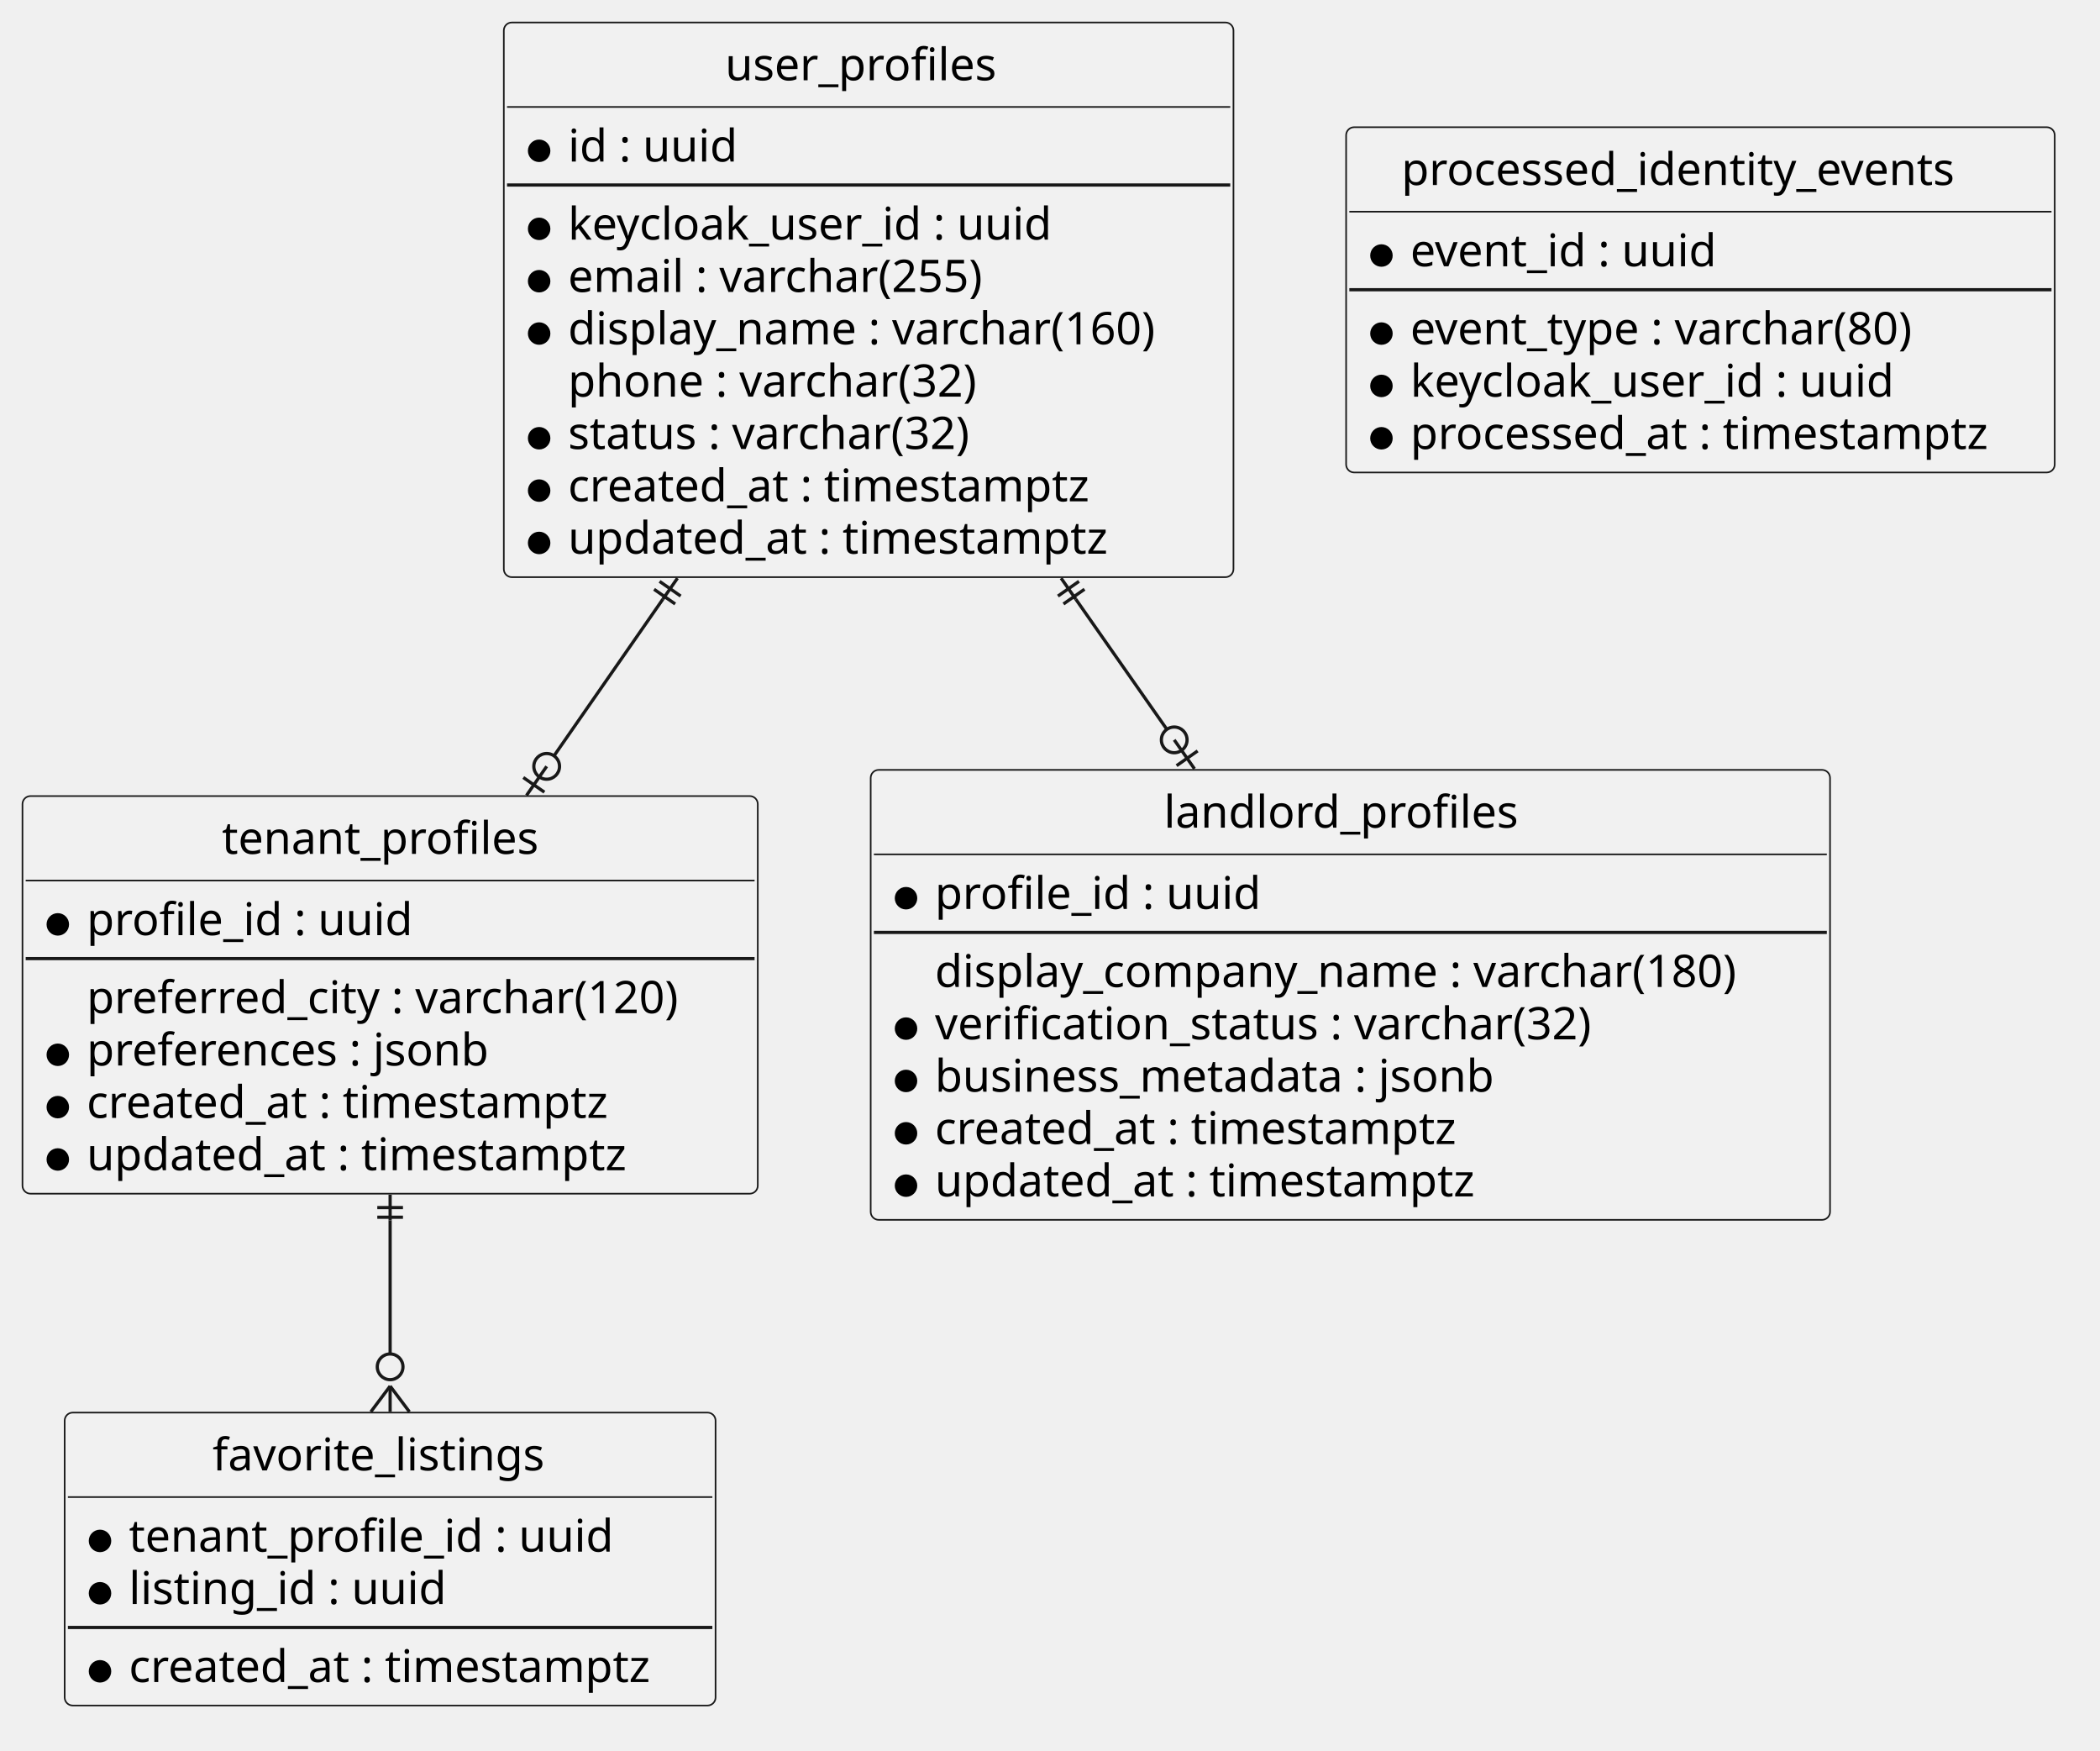
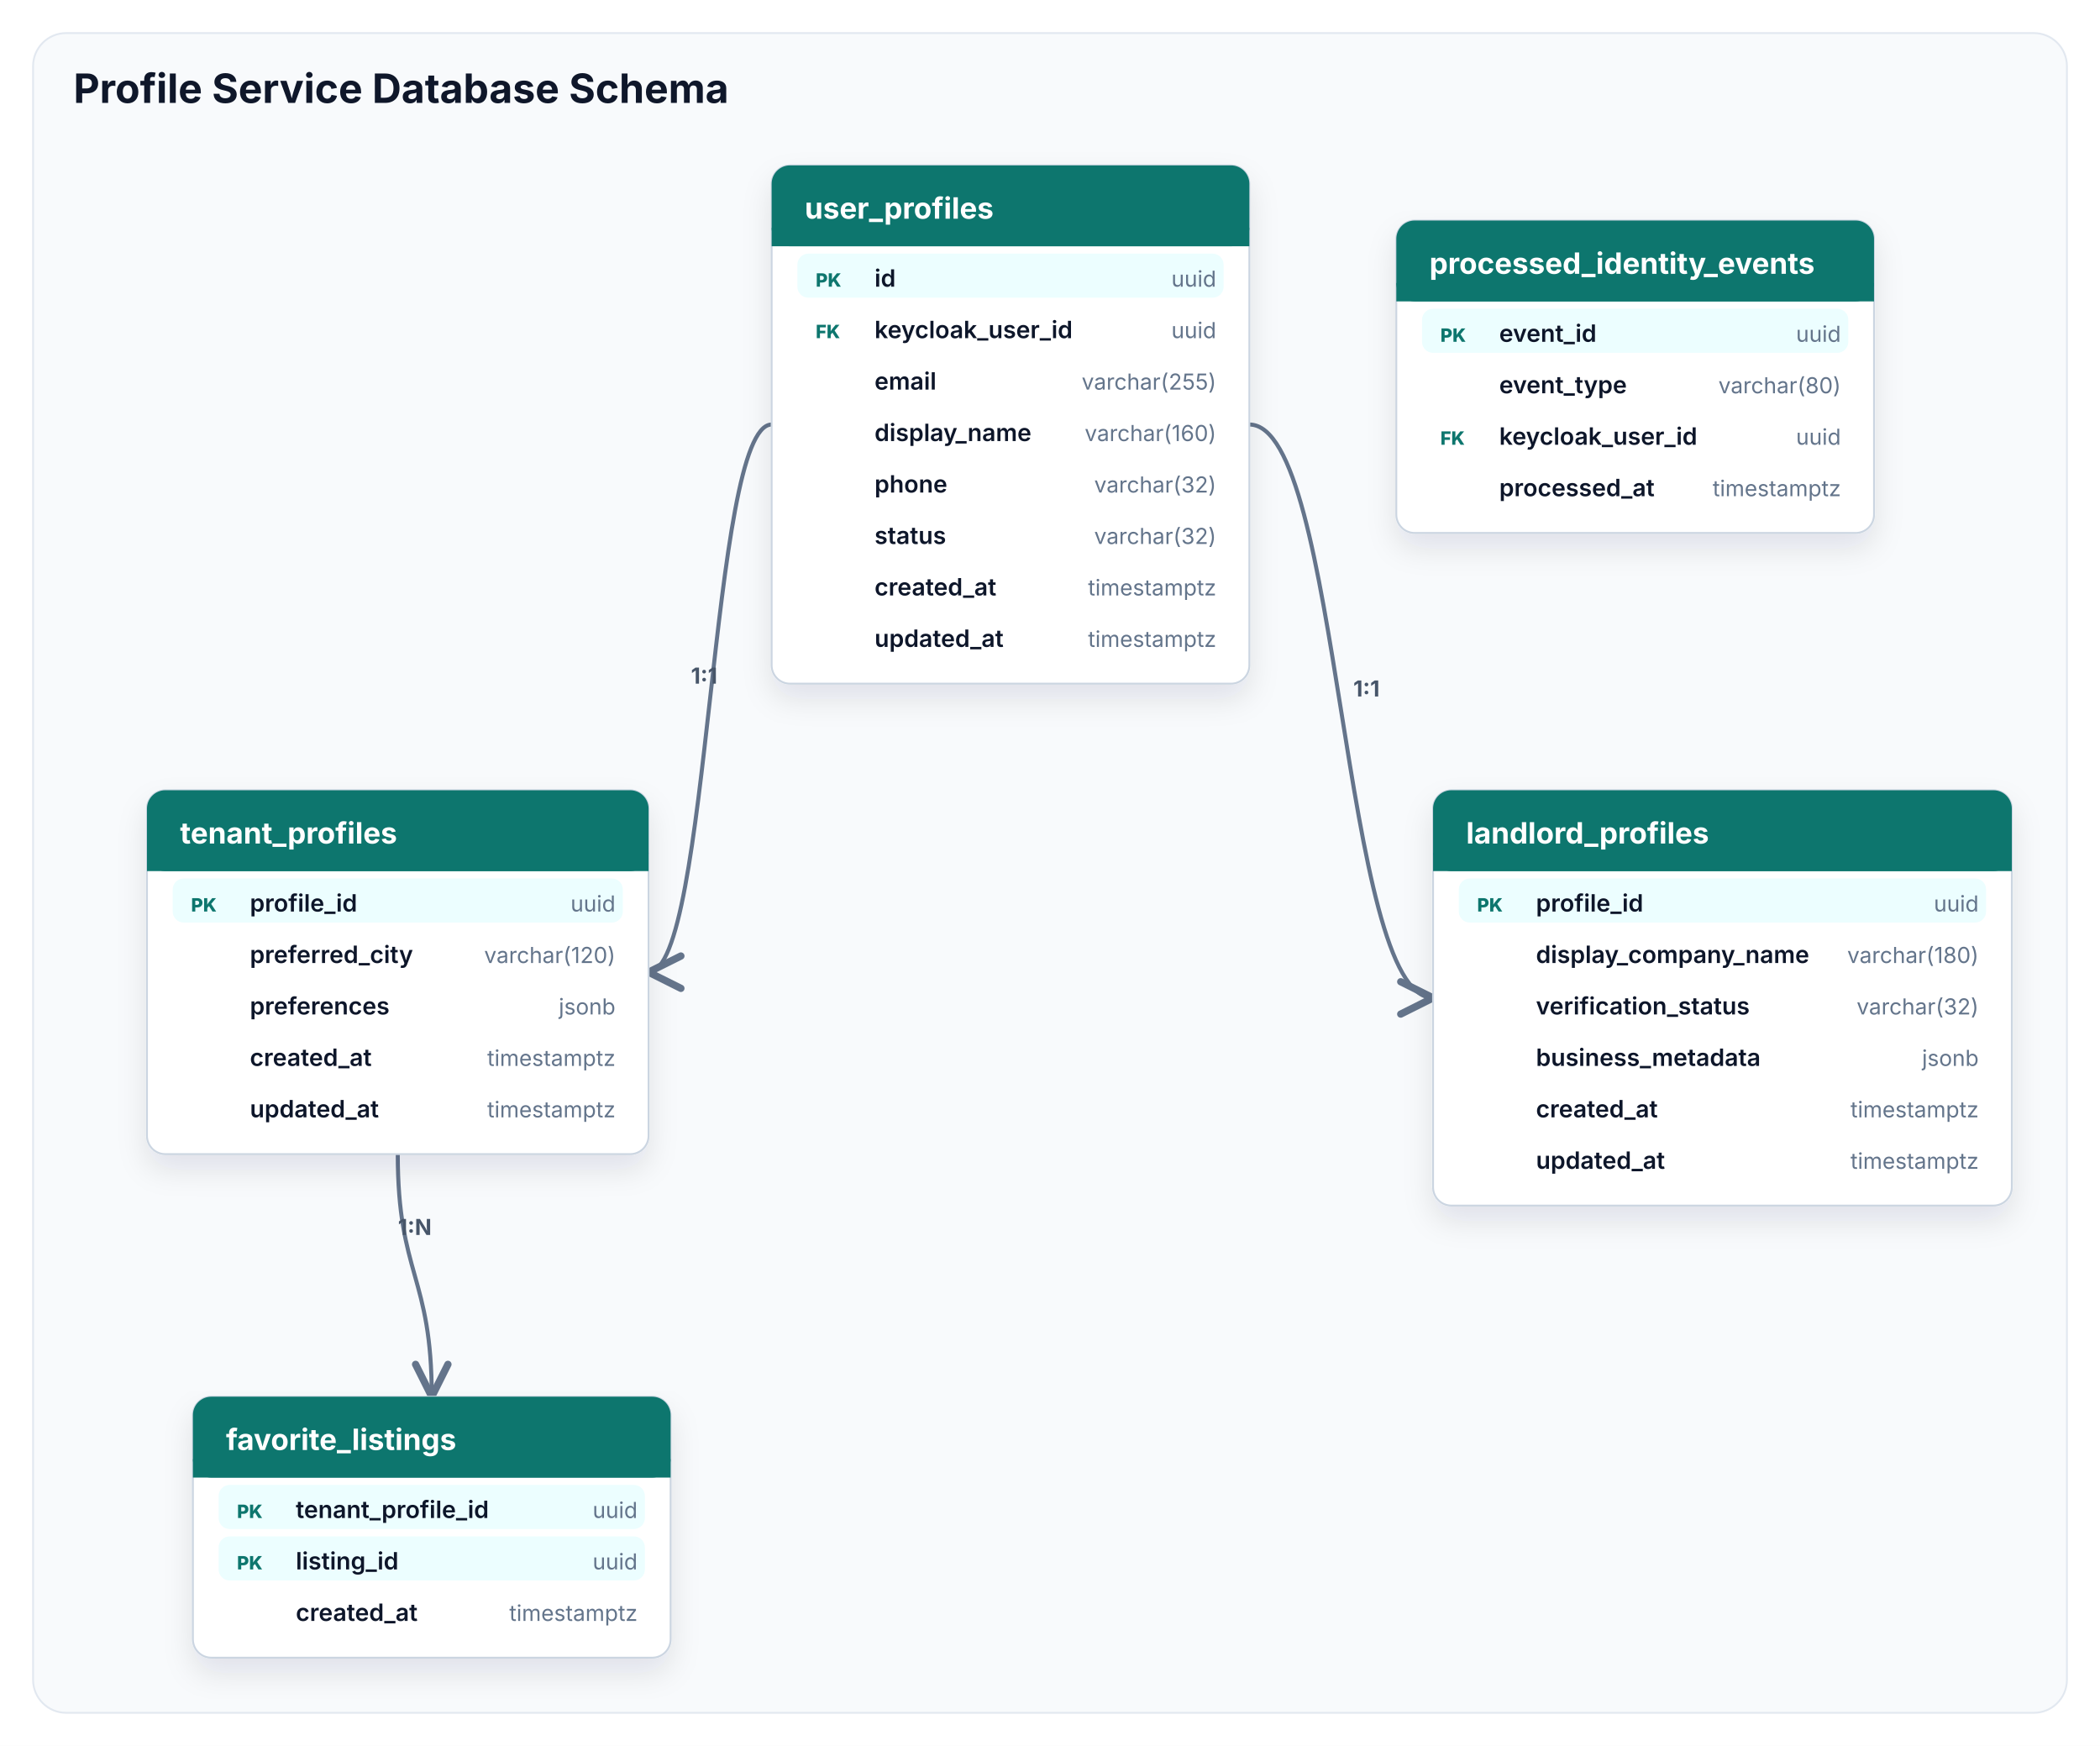
- <svg xmlns="http://www.w3.org/2000/svg" version="1.1" data-diagram-type="CLASS" style="width:1771px;height:1476px;background:#FFFFFF;" width="1771.25px" height="1476.042px" viewBox="0 0 1771 1476" zoomAndPan="magnify" preserveAspectRatio="none" contentStyleType="text/css">
-   <defs />
-   <g>
-     <g class="entity" data-qualified-name="user_profiles" id="ent0001" data-source-line="4">
-       <rect x="424.883" y="18.958" width="615.339" height="467.653" fill="#F1F1F1" style="stroke:#181818;stroke-width:1.354;" rx="6.771" ry="6.771" />
-       <text x="611.545" y="67.695" fill="#000000" font-size="37.917" lengthAdjust="spacing" textLength="242.015" font-family="sans-serif">user_profiles</text>
-       <line x1="427.592" y1="90.179" x2="1037.514" y2="90.179" style="stroke:#181818;stroke-width:1.354;" />
-       <g data-visibility-modifier="IE_MANDATORY">
-         <ellipse cx="454.675" cy="127.144" rx="8.125" ry="8.125" fill="#000000" style="stroke:#000000;stroke-width:2.708;" />
-       </g>
-       <text x="479.05" y="136.208" fill="#000000" font-size="37.917" lengthAdjust="spacing" textLength="154.148" font-family="sans-serif">id : uuid</text>
-       <line x1="427.592" y1="155.983" x2="1037.514" y2="155.983" style="stroke:#181818;stroke-width:2.708;" />
-       <g data-visibility-modifier="IE_MANDATORY">
-         <ellipse cx="454.675" cy="192.948" rx="8.125" ry="8.125" fill="#000000" style="stroke:#000000;stroke-width:2.708;" />
-       </g>
-       <text x="479.05" y="202.012" fill="#000000" font-size="37.917" lengthAdjust="spacing" textLength="442.262" font-family="sans-serif">keycloak_user_id : uuid</text>
-       <g data-visibility-modifier="IE_MANDATORY">
-         <ellipse cx="454.675" cy="237.085" rx="8.125" ry="8.125" fill="#000000" style="stroke:#000000;stroke-width:2.708;" />
-       </g>
-       <text x="479.05" y="246.149" fill="#000000" font-size="37.917" lengthAdjust="spacing" textLength="388.368" font-family="sans-serif">email : varchar(255)</text>
-       <g data-visibility-modifier="IE_MANDATORY">
-         <ellipse cx="454.675" cy="281.222" rx="8.125" ry="8.125" fill="#000000" style="stroke:#000000;stroke-width:2.708;" />
-       </g>
-       <text x="479.05" y="290.286" fill="#000000" font-size="37.917" lengthAdjust="spacing" textLength="544.923" font-family="sans-serif">display_name : varchar(160)</text>
-       <text x="479.05" y="334.424" fill="#000000" font-size="37.917" lengthAdjust="spacing" textLength="378.334" font-family="sans-serif">phone : varchar(32)</text>
-       <g data-visibility-modifier="IE_MANDATORY">
-         <ellipse cx="454.675" cy="369.497" rx="8.125" ry="8.125" fill="#000000" style="stroke:#000000;stroke-width:2.708;" />
-       </g>
-       <text x="479.05" y="378.561" fill="#000000" font-size="37.917" lengthAdjust="spacing" textLength="376.186" font-family="sans-serif">status : varchar(32)</text>
-       <g data-visibility-modifier="IE_MANDATORY">
-         <ellipse cx="454.675" cy="413.634" rx="8.125" ry="8.125" fill="#000000" style="stroke:#000000;stroke-width:2.708;" />
-       </g>
-       <text x="479.05" y="422.698" fill="#000000" font-size="37.917" lengthAdjust="spacing" textLength="478.494" font-family="sans-serif">created_at : timestamptz</text>
-       <g data-visibility-modifier="IE_MANDATORY">
-         <ellipse cx="454.675" cy="457.772" rx="8.125" ry="8.125" fill="#000000" style="stroke:#000000;stroke-width:2.708;" />
-       </g>
-       <text x="479.05" y="466.836" fill="#000000" font-size="37.917" lengthAdjust="spacing" textLength="490.899" font-family="sans-serif">updated_at : timestamptz</text>
-     </g>
-     <g class="entity" data-qualified-name="tenant_profiles" id="ent0002" data-source-line="16">
-       <rect x="18.958" y="671.179" width="620.097" height="335.241" fill="#F1F1F1" style="stroke:#181818;stroke-width:1.354;" rx="6.771" ry="6.771" />
-       <text x="187.171" y="719.916" fill="#000000" font-size="37.917" lengthAdjust="spacing" textLength="283.671" font-family="sans-serif">tenant_profiles</text>
-       <line x1="21.667" y1="742.4" x2="636.347" y2="742.4" style="stroke:#181818;stroke-width:1.354;" />
-       <g data-visibility-modifier="IE_MANDATORY">
-         <ellipse cx="48.75" cy="779.364" rx="8.125" ry="8.125" fill="#000000" style="stroke:#000000;stroke-width:2.708;" />
-       </g>
-       <text x="73.125" y="788.428" fill="#000000" font-size="37.917" lengthAdjust="spacing" textLength="293.706" font-family="sans-serif">profile_id : uuid</text>
-       <line x1="21.667" y1="808.204" x2="636.347" y2="808.204" style="stroke:#181818;stroke-width:2.708;" />
-       <text x="73.125" y="854.232" fill="#000000" font-size="37.917" lengthAdjust="spacing" textLength="549.681" font-family="sans-serif">preferred_city : varchar(120)</text>
-       <g data-visibility-modifier="IE_MANDATORY">
-         <ellipse cx="48.75" cy="889.306" rx="8.125" ry="8.125" fill="#000000" style="stroke:#000000;stroke-width:2.708;" />
-       </g>
-       <text x="73.125" y="898.37" fill="#000000" font-size="37.917" lengthAdjust="spacing" textLength="365.003" font-family="sans-serif">preferences : jsonb</text>
-       <g data-visibility-modifier="IE_MANDATORY">
-         <ellipse cx="48.75" cy="933.443" rx="8.125" ry="8.125" fill="#000000" style="stroke:#000000;stroke-width:2.708;" />
-       </g>
-       <text x="73.125" y="942.507" fill="#000000" font-size="37.917" lengthAdjust="spacing" textLength="478.494" font-family="sans-serif">created_at : timestamptz</text>
-       <g data-visibility-modifier="IE_MANDATORY">
-         <ellipse cx="48.75" cy="977.581" rx="8.125" ry="8.125" fill="#000000" style="stroke:#000000;stroke-width:2.708;" />
-       </g>
-       <text x="73.125" y="986.644" fill="#000000" font-size="37.917" lengthAdjust="spacing" textLength="490.899" font-family="sans-serif">updated_at : timestamptz</text>
-     </g>
-     <g class="entity" data-qualified-name="landlord_profiles" id="ent0003" data-source-line="25">
-       <rect x="734.283" y="649.106" width="809.051" height="379.378" fill="#F1F1F1" style="stroke:#181818;stroke-width:1.354;" rx="6.771" ry="6.771" />
-       <text x="981.523" y="697.843" fill="#000000" font-size="37.917" lengthAdjust="spacing" textLength="314.571" font-family="sans-serif">landlord_profiles</text>
-       <line x1="736.992" y1="720.327" x2="1540.626" y2="720.327" style="stroke:#181818;stroke-width:1.354;" />
-       <g data-visibility-modifier="IE_MANDATORY">
-         <ellipse cx="764.075" cy="757.292" rx="8.125" ry="8.125" fill="#000000" style="stroke:#000000;stroke-width:2.708;" />
-       </g>
-       <text x="788.45" y="766.355" fill="#000000" font-size="37.917" lengthAdjust="spacing" textLength="293.706" font-family="sans-serif">profile_id : uuid</text>
-       <line x1="736.992" y1="786.131" x2="1540.626" y2="786.131" style="stroke:#181818;stroke-width:2.708;" />
-       <text x="788.45" y="832.159" fill="#000000" font-size="37.917" lengthAdjust="spacing" textLength="738.634" font-family="sans-serif">display_company_name : varchar(180)</text>
-       <g data-visibility-modifier="IE_MANDATORY">
-         <ellipse cx="764.075" cy="867.233" rx="8.125" ry="8.125" fill="#000000" style="stroke:#000000;stroke-width:2.708;" />
-       </g>
-       <text x="788.45" y="876.297" fill="#000000" font-size="37.917" lengthAdjust="spacing" textLength="607.629" font-family="sans-serif">verification_status : varchar(32)</text>
-       <g data-visibility-modifier="IE_MANDATORY">
-         <ellipse cx="764.075" cy="911.37" rx="8.125" ry="8.125" fill="#000000" style="stroke:#000000;stroke-width:2.708;" />
-       </g>
-       <text x="788.45" y="920.434" fill="#000000" font-size="37.917" lengthAdjust="spacing" textLength="506.45" font-family="sans-serif">business_metadata : jsonb</text>
-       <g data-visibility-modifier="IE_MANDATORY">
-         <ellipse cx="764.075" cy="955.508" rx="8.125" ry="8.125" fill="#000000" style="stroke:#000000;stroke-width:2.708;" />
-       </g>
-       <text x="788.45" y="964.572" fill="#000000" font-size="37.917" lengthAdjust="spacing" textLength="478.494" font-family="sans-serif">created_at : timestamptz</text>
-       <g data-visibility-modifier="IE_MANDATORY">
-         <ellipse cx="764.075" cy="999.645" rx="8.125" ry="8.125" fill="#000000" style="stroke:#000000;stroke-width:2.708;" />
-       </g>
-       <text x="788.45" y="1008.709" fill="#000000" font-size="37.917" lengthAdjust="spacing" textLength="490.899" font-family="sans-serif">updated_at : timestamptz</text>
-     </g>
-     <g class="entity" data-qualified-name="favorite_listings" id="ent0004" data-source-line="35">
-       <rect x="54.546" y="1190.99" width="548.911" height="246.966" fill="#F1F1F1" style="stroke:#181818;stroke-width:1.354;" rx="6.771" ry="6.771" />
-       <text x="179.214" y="1239.726" fill="#000000" font-size="37.917" lengthAdjust="spacing" textLength="299.575" font-family="sans-serif">favorite_listings</text>
-       <line x1="57.254" y1="1262.21" x2="600.748" y2="1262.21" style="stroke:#181818;stroke-width:1.354;" />
-       <g data-visibility-modifier="IE_MANDATORY">
-         <ellipse cx="84.338" cy="1299.175" rx="8.125" ry="8.125" fill="#000000" style="stroke:#000000;stroke-width:2.708;" />
-       </g>
-       <text x="108.713" y="1308.239" fill="#000000" font-size="37.917" lengthAdjust="spacing" textLength="437.023" font-family="sans-serif">tenant_profile_id : uuid</text>
-       <g data-visibility-modifier="IE_MANDATORY">
-         <ellipse cx="84.338" cy="1343.312" rx="8.125" ry="8.125" fill="#000000" style="stroke:#000000;stroke-width:2.708;" />
-       </g>
-       <text x="108.713" y="1352.376" fill="#000000" font-size="37.917" lengthAdjust="spacing" textLength="287.43" font-family="sans-serif">listing_id : uuid</text>
-       <line x1="57.254" y1="1372.152" x2="600.748" y2="1372.152" style="stroke:#181818;stroke-width:2.708;" />
-       <g data-visibility-modifier="IE_MANDATORY">
-         <ellipse cx="84.338" cy="1409.116" rx="8.125" ry="8.125" fill="#000000" style="stroke:#000000;stroke-width:2.708;" />
-       </g>
-       <text x="108.713" y="1418.18" fill="#000000" font-size="37.917" lengthAdjust="spacing" textLength="478.494" font-family="sans-serif">created_at : timestamptz</text>
-     </g>
-     <g class="entity" data-qualified-name="processed_identity_events" id="ent0005" data-source-line="42">
-       <rect x="1135.225" y="107.25" width="597.584" height="291.103" fill="#F1F1F1" style="stroke:#181818;stroke-width:1.354;" rx="6.771" ry="6.771" />
-       <text x="1181.884" y="155.987" fill="#000000" font-size="37.917" lengthAdjust="spacing" textLength="504.266" font-family="sans-serif">processed_identity_events</text>
-       <line x1="1137.933" y1="178.471" x2="1730.101" y2="178.471" style="stroke:#181818;stroke-width:1.354;" />
-       <g data-visibility-modifier="IE_MANDATORY">
-         <ellipse cx="1165.017" cy="215.435" rx="8.125" ry="8.125" fill="#000000" style="stroke:#000000;stroke-width:2.708;" />
-       </g>
-       <text x="1189.392" y="224.499" fill="#000000" font-size="37.917" lengthAdjust="spacing" textLength="281.098" font-family="sans-serif">event_id : uuid</text>
-       <line x1="1137.933" y1="244.275" x2="1730.101" y2="244.275" style="stroke:#181818;stroke-width:2.708;" />
-       <g data-visibility-modifier="IE_MANDATORY">
-         <ellipse cx="1165.017" cy="281.239" rx="8.125" ry="8.125" fill="#000000" style="stroke:#000000;stroke-width:2.708;" />
-       </g>
-       <text x="1189.392" y="290.303" fill="#000000" font-size="37.917" lengthAdjust="spacing" textLength="471.329" font-family="sans-serif">event_type : varchar(80)</text>
-       <g data-visibility-modifier="IE_MANDATORY">
-         <ellipse cx="1165.017" cy="325.377" rx="8.125" ry="8.125" fill="#000000" style="stroke:#000000;stroke-width:2.708;" />
-       </g>
-       <text x="1189.392" y="334.441" fill="#000000" font-size="37.917" lengthAdjust="spacing" textLength="442.262" font-family="sans-serif">keycloak_user_id : uuid</text>
-       <g data-visibility-modifier="IE_MANDATORY">
-         <ellipse cx="1165.017" cy="369.514" rx="8.125" ry="8.125" fill="#000000" style="stroke:#000000;stroke-width:2.708;" />
-       </g>
-       <text x="1189.392" y="378.578" fill="#000000" font-size="37.917" lengthAdjust="spacing" textLength="527.168" font-family="sans-serif">processed_at : timestamptz</text>
-     </g>
-     <g class="link" data-entity-1="ent0001" data-entity-2="ent0002" id="lnk6" data-source-line="50" data-link-type="association">
-       <path d="M558.953,505.261 C516.351,566.524 506.809,580.265 467.213,637.249" style="stroke:#181818;stroke-width:2.708;" fill="none" id="user_profiles-tenant_profiles" codeLine="50" />
-       <line x1="556.244" y1="490.182" x2="574.032" y2="502.552" style="stroke:#181818;stroke-width:2.708;" />
-       <line x1="551.605" y1="496.853" x2="569.393" y2="509.223" style="stroke:#181818;stroke-width:2.708;" />
-       <line x1="558.953" y1="505.261" x2="571.323" y2="487.473" style="stroke:#181818;stroke-width:2.708;" />
-       <line x1="461.031" y1="646.145" x2="444.031" y2="670.61" style="stroke:#181818;stroke-width:2.708;" />
-       <ellipse cx="461.031" cy="646.145" rx="10.833" ry="10.833" fill="none" style="stroke:#181818;stroke-width:2.708;" />
-       <line x1="459.11" y1="667.896" x2="441.317" y2="655.532" style="stroke:#181818;stroke-width:2.708;" />
-     </g>
-     <g class="link" data-entity-1="ent0001" data-entity-2="ent0003" id="lnk7" data-source-line="51" data-link-type="association">
-       <path d="M907.281,505.226 C944.629,558.607 948.187,563.686 984.045,614.928" style="stroke:#181818;stroke-width:2.708;" fill="none" id="user_profiles-landlord_profiles" codeLine="51" />
-       <line x1="892.194" y1="502.56" x2="909.947" y2="490.139" style="stroke:#181818;stroke-width:2.708;" />
-       <line x1="896.852" y1="509.217" x2="914.605" y2="496.796" style="stroke:#181818;stroke-width:2.708;" />
-       <line x1="907.281" y1="505.226" x2="894.86" y2="487.473" style="stroke:#181818;stroke-width:2.708;" />
-       <line x1="990.257" y1="623.804" x2="1007.337" y2="648.212" style="stroke:#181818;stroke-width:2.708;" />
-       <ellipse cx="990.257" cy="623.804" rx="10.833" ry="10.833" fill="none" style="stroke:#181818;stroke-width:2.708;" />
-       <line x1="1010.002" y1="633.125" x2="992.25" y2="645.548" style="stroke:#181818;stroke-width:2.708;" />
-     </g>
-     <g class="link" data-entity-1="ent0002" data-entity-2="ent0004" id="lnk8" data-source-line="52" data-link-type="crowfoot">
-       <path d="M329.008,1028.977 C329.008,1089.265 329.008,1085.825 329.008,1141.562" style="stroke:#181818;stroke-width:2.708;" fill="none" id="tenant_profiles-favorite_listings" codeLine="52" />
-       <line x1="318.175" y1="1018.144" x2="339.842" y2="1018.144" style="stroke:#181818;stroke-width:2.708;" />
-       <line x1="318.175" y1="1026.269" x2="339.842" y2="1026.269" style="stroke:#181818;stroke-width:2.708;" />
-       <line x1="329.008" y1="1028.977" x2="329.008" y2="1007.31" style="stroke:#181818;stroke-width:2.708;" />
-       <line x1="329.008" y1="1168.646" x2="345.258" y2="1190.312" style="stroke:#181818;stroke-width:2.708;" />
-       <line x1="329.008" y1="1168.646" x2="312.758" y2="1190.312" style="stroke:#181818;stroke-width:2.708;" />
-       <line x1="329.008" y1="1168.646" x2="329.008" y2="1190.312" style="stroke:#181818;stroke-width:2.708;" />
-       <ellipse cx="329.008" cy="1152.396" rx="10.833" ry="10.833" fill="none" style="stroke:#181818;stroke-width:2.708;" />
-     </g>
+ <svg xmlns="http://www.w3.org/2000/svg" width="1143" height="950" viewBox="0 0 1143 950" role="img" aria-labelledby="title desc">
+   <defs>
+     <filter id="shadow" x="-8%" y="-8%" width="116%" height="124%">
+       <feDropShadow dx="0" dy="8" stdDeviation="8" flood-color="#0f172a" flood-opacity=".10" />
+     </filter>
+     <marker id="arrow" markerWidth="12" markerHeight="12" refX="10" refY="6" orient="auto">
+       <path d="M2,2 L10,6 L2,10" fill="none" stroke="#64748b" stroke-width="1.8" stroke-linecap="round" stroke-linejoin="round" />
+     </marker>
+   </defs>
+   <rect width="100%" height="100%" fill="#ffffff" />
+   <rect x="18" y="18" width="1107" height="914" rx="18" fill="#f8fafc" stroke="#e2e8f0" />
+   <text x="40" y="56" font-family="Inter, Segoe UI, Arial, sans-serif" font-size="22" font-weight="700" fill="#0f172a">Profile Service Database Schema</text>
+   <path d="M 420 231.0 C 386.5 231.0, 386.5 529.0, 353 529.0" fill="none" stroke="#64748b" stroke-width="2.2" marker-end="url(#arrow)" />
+   <text x="383.25" y="372.0" text-anchor="middle" font-family="Inter, Segoe UI, Arial, sans-serif" font-size="12" font-weight="700" fill="#475569">1:1</text>
+   <path d="M 680 231.0 C 730.0 231.0, 730.0 543.0, 780 543.0" fill="none" stroke="#64748b" stroke-width="2.2" marker-end="url(#arrow)" />
+   <text x="743.75" y="379.0" text-anchor="middle" font-family="Inter, Segoe UI, Arial, sans-serif" font-size="12" font-weight="700" fill="#475569">1:1</text>
+   <path d="M 216.5 628 C 216.5 694.0, 235.0 694.0, 235.0 760" fill="none" stroke="#64748b" stroke-width="2.2" marker-end="url(#arrow)" />
+   <text x="225.75" y="672.0" text-anchor="middle" font-family="Inter, Segoe UI, Arial, sans-serif" font-size="12" font-weight="700" fill="#475569">1:N</text>
+   <g filter="url(#shadow)">
+     <rect x="420" y="90" width="260" height="282" rx="10" fill="#ffffff" stroke="#cbd5e1" />
+     <rect x="420" y="90" width="260" height="44" rx="10" fill="#0f766e" />
+     <path d="M 420 124 H 680 V 134 H 420 Z" fill="#0f766e" />
+     <text x="438" y="119" font-family="Inter, Segoe UI, Arial, sans-serif" font-size="16" font-weight="700" fill="#ffffff">user_profiles</text>
+     <rect x="434" y="138" width="232" height="24" rx="6" fill="#ecfeff" />
+     <text x="444" y="156" font-family="Inter, Segoe UI, Arial, sans-serif" font-size="10" font-weight="800" fill="#0f766e">PK</text>
+     <text x="476" y="156" font-family="Inter, Segoe UI, Arial, sans-serif" font-size="13" font-weight="600" fill="#0f172a">id</text>
+     <text x="662" y="156" text-anchor="end" font-family="Inter, Segoe UI, Arial, sans-serif" font-size="12" fill="#64748b">uuid</text>
+     <rect x="434" y="166" width="232" height="24" rx="6" fill="#ffffff" />
+     <text x="444" y="184" font-family="Inter, Segoe UI, Arial, sans-serif" font-size="10" font-weight="800" fill="#0f766e">FK</text>
+     <text x="476" y="184" font-family="Inter, Segoe UI, Arial, sans-serif" font-size="13" font-weight="600" fill="#0f172a">keycloak_user_id</text>
+     <text x="662" y="184" text-anchor="end" font-family="Inter, Segoe UI, Arial, sans-serif" font-size="12" fill="#64748b">uuid</text>
+     <rect x="434" y="194" width="232" height="24" rx="6" fill="#ffffff" />
+     <text x="476" y="212" font-family="Inter, Segoe UI, Arial, sans-serif" font-size="13" font-weight="600" fill="#0f172a">email</text>
+     <text x="662" y="212" text-anchor="end" font-family="Inter, Segoe UI, Arial, sans-serif" font-size="12" fill="#64748b">varchar(255)</text>
+     <rect x="434" y="222" width="232" height="24" rx="6" fill="#ffffff" />
+     <text x="476" y="240" font-family="Inter, Segoe UI, Arial, sans-serif" font-size="13" font-weight="600" fill="#0f172a">display_name</text>
+     <text x="662" y="240" text-anchor="end" font-family="Inter, Segoe UI, Arial, sans-serif" font-size="12" fill="#64748b">varchar(160)</text>
+     <rect x="434" y="250" width="232" height="24" rx="6" fill="#ffffff" />
+     <text x="476" y="268" font-family="Inter, Segoe UI, Arial, sans-serif" font-size="13" font-weight="600" fill="#0f172a">phone</text>
+     <text x="662" y="268" text-anchor="end" font-family="Inter, Segoe UI, Arial, sans-serif" font-size="12" fill="#64748b">varchar(32)</text>
+     <rect x="434" y="278" width="232" height="24" rx="6" fill="#ffffff" />
+     <text x="476" y="296" font-family="Inter, Segoe UI, Arial, sans-serif" font-size="13" font-weight="600" fill="#0f172a">status</text>
+     <text x="662" y="296" text-anchor="end" font-family="Inter, Segoe UI, Arial, sans-serif" font-size="12" fill="#64748b">varchar(32)</text>
+     <rect x="434" y="306" width="232" height="24" rx="6" fill="#ffffff" />
+     <text x="476" y="324" font-family="Inter, Segoe UI, Arial, sans-serif" font-size="13" font-weight="600" fill="#0f172a">created_at</text>
+     <text x="662" y="324" text-anchor="end" font-family="Inter, Segoe UI, Arial, sans-serif" font-size="12" fill="#64748b">timestamptz</text>
+     <rect x="434" y="334" width="232" height="24" rx="6" fill="#ffffff" />
+     <text x="476" y="352" font-family="Inter, Segoe UI, Arial, sans-serif" font-size="13" font-weight="600" fill="#0f172a">updated_at</text>
+     <text x="662" y="352" text-anchor="end" font-family="Inter, Segoe UI, Arial, sans-serif" font-size="12" fill="#64748b">timestamptz</text>
+   </g>
+   <g filter="url(#shadow)">
+     <rect x="80" y="430" width="273" height="198" rx="10" fill="#ffffff" stroke="#cbd5e1" />
+     <rect x="80" y="430" width="273" height="44" rx="10" fill="#0f766e" />
+     <path d="M 80 464 H 353 V 474 H 80 Z" fill="#0f766e" />
+     <text x="98" y="459" font-family="Inter, Segoe UI, Arial, sans-serif" font-size="16" font-weight="700" fill="#ffffff">tenant_profiles</text>
+     <rect x="94" y="478" width="245" height="24" rx="6" fill="#ecfeff" />
+     <text x="104" y="496" font-family="Inter, Segoe UI, Arial, sans-serif" font-size="10" font-weight="800" fill="#0f766e">PK</text>
+     <text x="136" y="496" font-family="Inter, Segoe UI, Arial, sans-serif" font-size="13" font-weight="600" fill="#0f172a">profile_id</text>
+     <text x="335" y="496" text-anchor="end" font-family="Inter, Segoe UI, Arial, sans-serif" font-size="12" fill="#64748b">uuid</text>
+     <rect x="94" y="506" width="245" height="24" rx="6" fill="#ffffff" />
+     <text x="136" y="524" font-family="Inter, Segoe UI, Arial, sans-serif" font-size="13" font-weight="600" fill="#0f172a">preferred_city</text>
+     <text x="335" y="524" text-anchor="end" font-family="Inter, Segoe UI, Arial, sans-serif" font-size="12" fill="#64748b">varchar(120)</text>
+     <rect x="94" y="534" width="245" height="24" rx="6" fill="#ffffff" />
+     <text x="136" y="552" font-family="Inter, Segoe UI, Arial, sans-serif" font-size="13" font-weight="600" fill="#0f172a">preferences</text>
+     <text x="335" y="552" text-anchor="end" font-family="Inter, Segoe UI, Arial, sans-serif" font-size="12" fill="#64748b">jsonb</text>
+     <rect x="94" y="562" width="245" height="24" rx="6" fill="#ffffff" />
+     <text x="136" y="580" font-family="Inter, Segoe UI, Arial, sans-serif" font-size="13" font-weight="600" fill="#0f172a">created_at</text>
+     <text x="335" y="580" text-anchor="end" font-family="Inter, Segoe UI, Arial, sans-serif" font-size="12" fill="#64748b">timestamptz</text>
+     <rect x="94" y="590" width="245" height="24" rx="6" fill="#ffffff" />
+     <text x="136" y="608" font-family="Inter, Segoe UI, Arial, sans-serif" font-size="13" font-weight="600" fill="#0f172a">updated_at</text>
+     <text x="335" y="608" text-anchor="end" font-family="Inter, Segoe UI, Arial, sans-serif" font-size="12" fill="#64748b">timestamptz</text>
+   </g>
+   <g filter="url(#shadow)">
+     <rect x="780" y="430" width="315" height="226" rx="10" fill="#ffffff" stroke="#cbd5e1" />
+     <rect x="780" y="430" width="315" height="44" rx="10" fill="#0f766e" />
+     <path d="M 780 464 H 1095 V 474 H 780 Z" fill="#0f766e" />
+     <text x="798" y="459" font-family="Inter, Segoe UI, Arial, sans-serif" font-size="16" font-weight="700" fill="#ffffff">landlord_profiles</text>
+     <rect x="794" y="478" width="287" height="24" rx="6" fill="#ecfeff" />
+     <text x="804" y="496" font-family="Inter, Segoe UI, Arial, sans-serif" font-size="10" font-weight="800" fill="#0f766e">PK</text>
+     <text x="836" y="496" font-family="Inter, Segoe UI, Arial, sans-serif" font-size="13" font-weight="600" fill="#0f172a">profile_id</text>
+     <text x="1077" y="496" text-anchor="end" font-family="Inter, Segoe UI, Arial, sans-serif" font-size="12" fill="#64748b">uuid</text>
+     <rect x="794" y="506" width="287" height="24" rx="6" fill="#ffffff" />
+     <text x="836" y="524" font-family="Inter, Segoe UI, Arial, sans-serif" font-size="13" font-weight="600" fill="#0f172a">display_company_name</text>
+     <text x="1077" y="524" text-anchor="end" font-family="Inter, Segoe UI, Arial, sans-serif" font-size="12" fill="#64748b">varchar(180)</text>
+     <rect x="794" y="534" width="287" height="24" rx="6" fill="#ffffff" />
+     <text x="836" y="552" font-family="Inter, Segoe UI, Arial, sans-serif" font-size="13" font-weight="600" fill="#0f172a">verification_status</text>
+     <text x="1077" y="552" text-anchor="end" font-family="Inter, Segoe UI, Arial, sans-serif" font-size="12" fill="#64748b">varchar(32)</text>
+     <rect x="794" y="562" width="287" height="24" rx="6" fill="#ffffff" />
+     <text x="836" y="580" font-family="Inter, Segoe UI, Arial, sans-serif" font-size="13" font-weight="600" fill="#0f172a">business_metadata</text>
+     <text x="1077" y="580" text-anchor="end" font-family="Inter, Segoe UI, Arial, sans-serif" font-size="12" fill="#64748b">jsonb</text>
+     <rect x="794" y="590" width="287" height="24" rx="6" fill="#ffffff" />
+     <text x="836" y="608" font-family="Inter, Segoe UI, Arial, sans-serif" font-size="13" font-weight="600" fill="#0f172a">created_at</text>
+     <text x="1077" y="608" text-anchor="end" font-family="Inter, Segoe UI, Arial, sans-serif" font-size="12" fill="#64748b">timestamptz</text>
+     <rect x="794" y="618" width="287" height="24" rx="6" fill="#ffffff" />
+     <text x="836" y="636" font-family="Inter, Segoe UI, Arial, sans-serif" font-size="13" font-weight="600" fill="#0f172a">updated_at</text>
+     <text x="1077" y="636" text-anchor="end" font-family="Inter, Segoe UI, Arial, sans-serif" font-size="12" fill="#64748b">timestamptz</text>
+   </g>
+   <g filter="url(#shadow)">
+     <rect x="105" y="760" width="260" height="142" rx="10" fill="#ffffff" stroke="#cbd5e1" />
+     <rect x="105" y="760" width="260" height="44" rx="10" fill="#0f766e" />
+     <path d="M 105 794 H 365 V 804 H 105 Z" fill="#0f766e" />
+     <text x="123" y="789" font-family="Inter, Segoe UI, Arial, sans-serif" font-size="16" font-weight="700" fill="#ffffff">favorite_listings</text>
+     <rect x="119" y="808" width="232" height="24" rx="6" fill="#ecfeff" />
+     <text x="129" y="826" font-family="Inter, Segoe UI, Arial, sans-serif" font-size="10" font-weight="800" fill="#0f766e">PK</text>
+     <text x="161" y="826" font-family="Inter, Segoe UI, Arial, sans-serif" font-size="13" font-weight="600" fill="#0f172a">tenant_profile_id</text>
+     <text x="347" y="826" text-anchor="end" font-family="Inter, Segoe UI, Arial, sans-serif" font-size="12" fill="#64748b">uuid</text>
+     <rect x="119" y="836" width="232" height="24" rx="6" fill="#ecfeff" />
+     <text x="129" y="854" font-family="Inter, Segoe UI, Arial, sans-serif" font-size="10" font-weight="800" fill="#0f766e">PK</text>
+     <text x="161" y="854" font-family="Inter, Segoe UI, Arial, sans-serif" font-size="13" font-weight="600" fill="#0f172a">listing_id</text>
+     <text x="347" y="854" text-anchor="end" font-family="Inter, Segoe UI, Arial, sans-serif" font-size="12" fill="#64748b">uuid</text>
+     <rect x="119" y="864" width="232" height="24" rx="6" fill="#ffffff" />
+     <text x="161" y="882" font-family="Inter, Segoe UI, Arial, sans-serif" font-size="13" font-weight="600" fill="#0f172a">created_at</text>
+     <text x="347" y="882" text-anchor="end" font-family="Inter, Segoe UI, Arial, sans-serif" font-size="12" fill="#64748b">timestamptz</text>
+   </g>
+   <g filter="url(#shadow)">
+     <rect x="760" y="120" width="260" height="170" rx="10" fill="#ffffff" stroke="#cbd5e1" />
+     <rect x="760" y="120" width="260" height="44" rx="10" fill="#0f766e" />
+     <path d="M 760 154 H 1020 V 164 H 760 Z" fill="#0f766e" />
+     <text x="778" y="149" font-family="Inter, Segoe UI, Arial, sans-serif" font-size="16" font-weight="700" fill="#ffffff">processed_identity_events</text>
+     <rect x="774" y="168" width="232" height="24" rx="6" fill="#ecfeff" />
+     <text x="784" y="186" font-family="Inter, Segoe UI, Arial, sans-serif" font-size="10" font-weight="800" fill="#0f766e">PK</text>
+     <text x="816" y="186" font-family="Inter, Segoe UI, Arial, sans-serif" font-size="13" font-weight="600" fill="#0f172a">event_id</text>
+     <text x="1002" y="186" text-anchor="end" font-family="Inter, Segoe UI, Arial, sans-serif" font-size="12" fill="#64748b">uuid</text>
+     <rect x="774" y="196" width="232" height="24" rx="6" fill="#ffffff" />
+     <text x="816" y="214" font-family="Inter, Segoe UI, Arial, sans-serif" font-size="13" font-weight="600" fill="#0f172a">event_type</text>
+     <text x="1002" y="214" text-anchor="end" font-family="Inter, Segoe UI, Arial, sans-serif" font-size="12" fill="#64748b">varchar(80)</text>
+     <rect x="774" y="224" width="232" height="24" rx="6" fill="#ffffff" />
+     <text x="784" y="242" font-family="Inter, Segoe UI, Arial, sans-serif" font-size="10" font-weight="800" fill="#0f766e">FK</text>
+     <text x="816" y="242" font-family="Inter, Segoe UI, Arial, sans-serif" font-size="13" font-weight="600" fill="#0f172a">keycloak_user_id</text>
+     <text x="1002" y="242" text-anchor="end" font-family="Inter, Segoe UI, Arial, sans-serif" font-size="12" fill="#64748b">uuid</text>
+     <rect x="774" y="252" width="232" height="24" rx="6" fill="#ffffff" />
+     <text x="816" y="270" font-family="Inter, Segoe UI, Arial, sans-serif" font-size="13" font-weight="600" fill="#0f172a">processed_at</text>
+     <text x="1002" y="270" text-anchor="end" font-family="Inter, Segoe UI, Arial, sans-serif" font-size="12" fill="#64748b">timestamptz</text>
  </g>
</svg>
